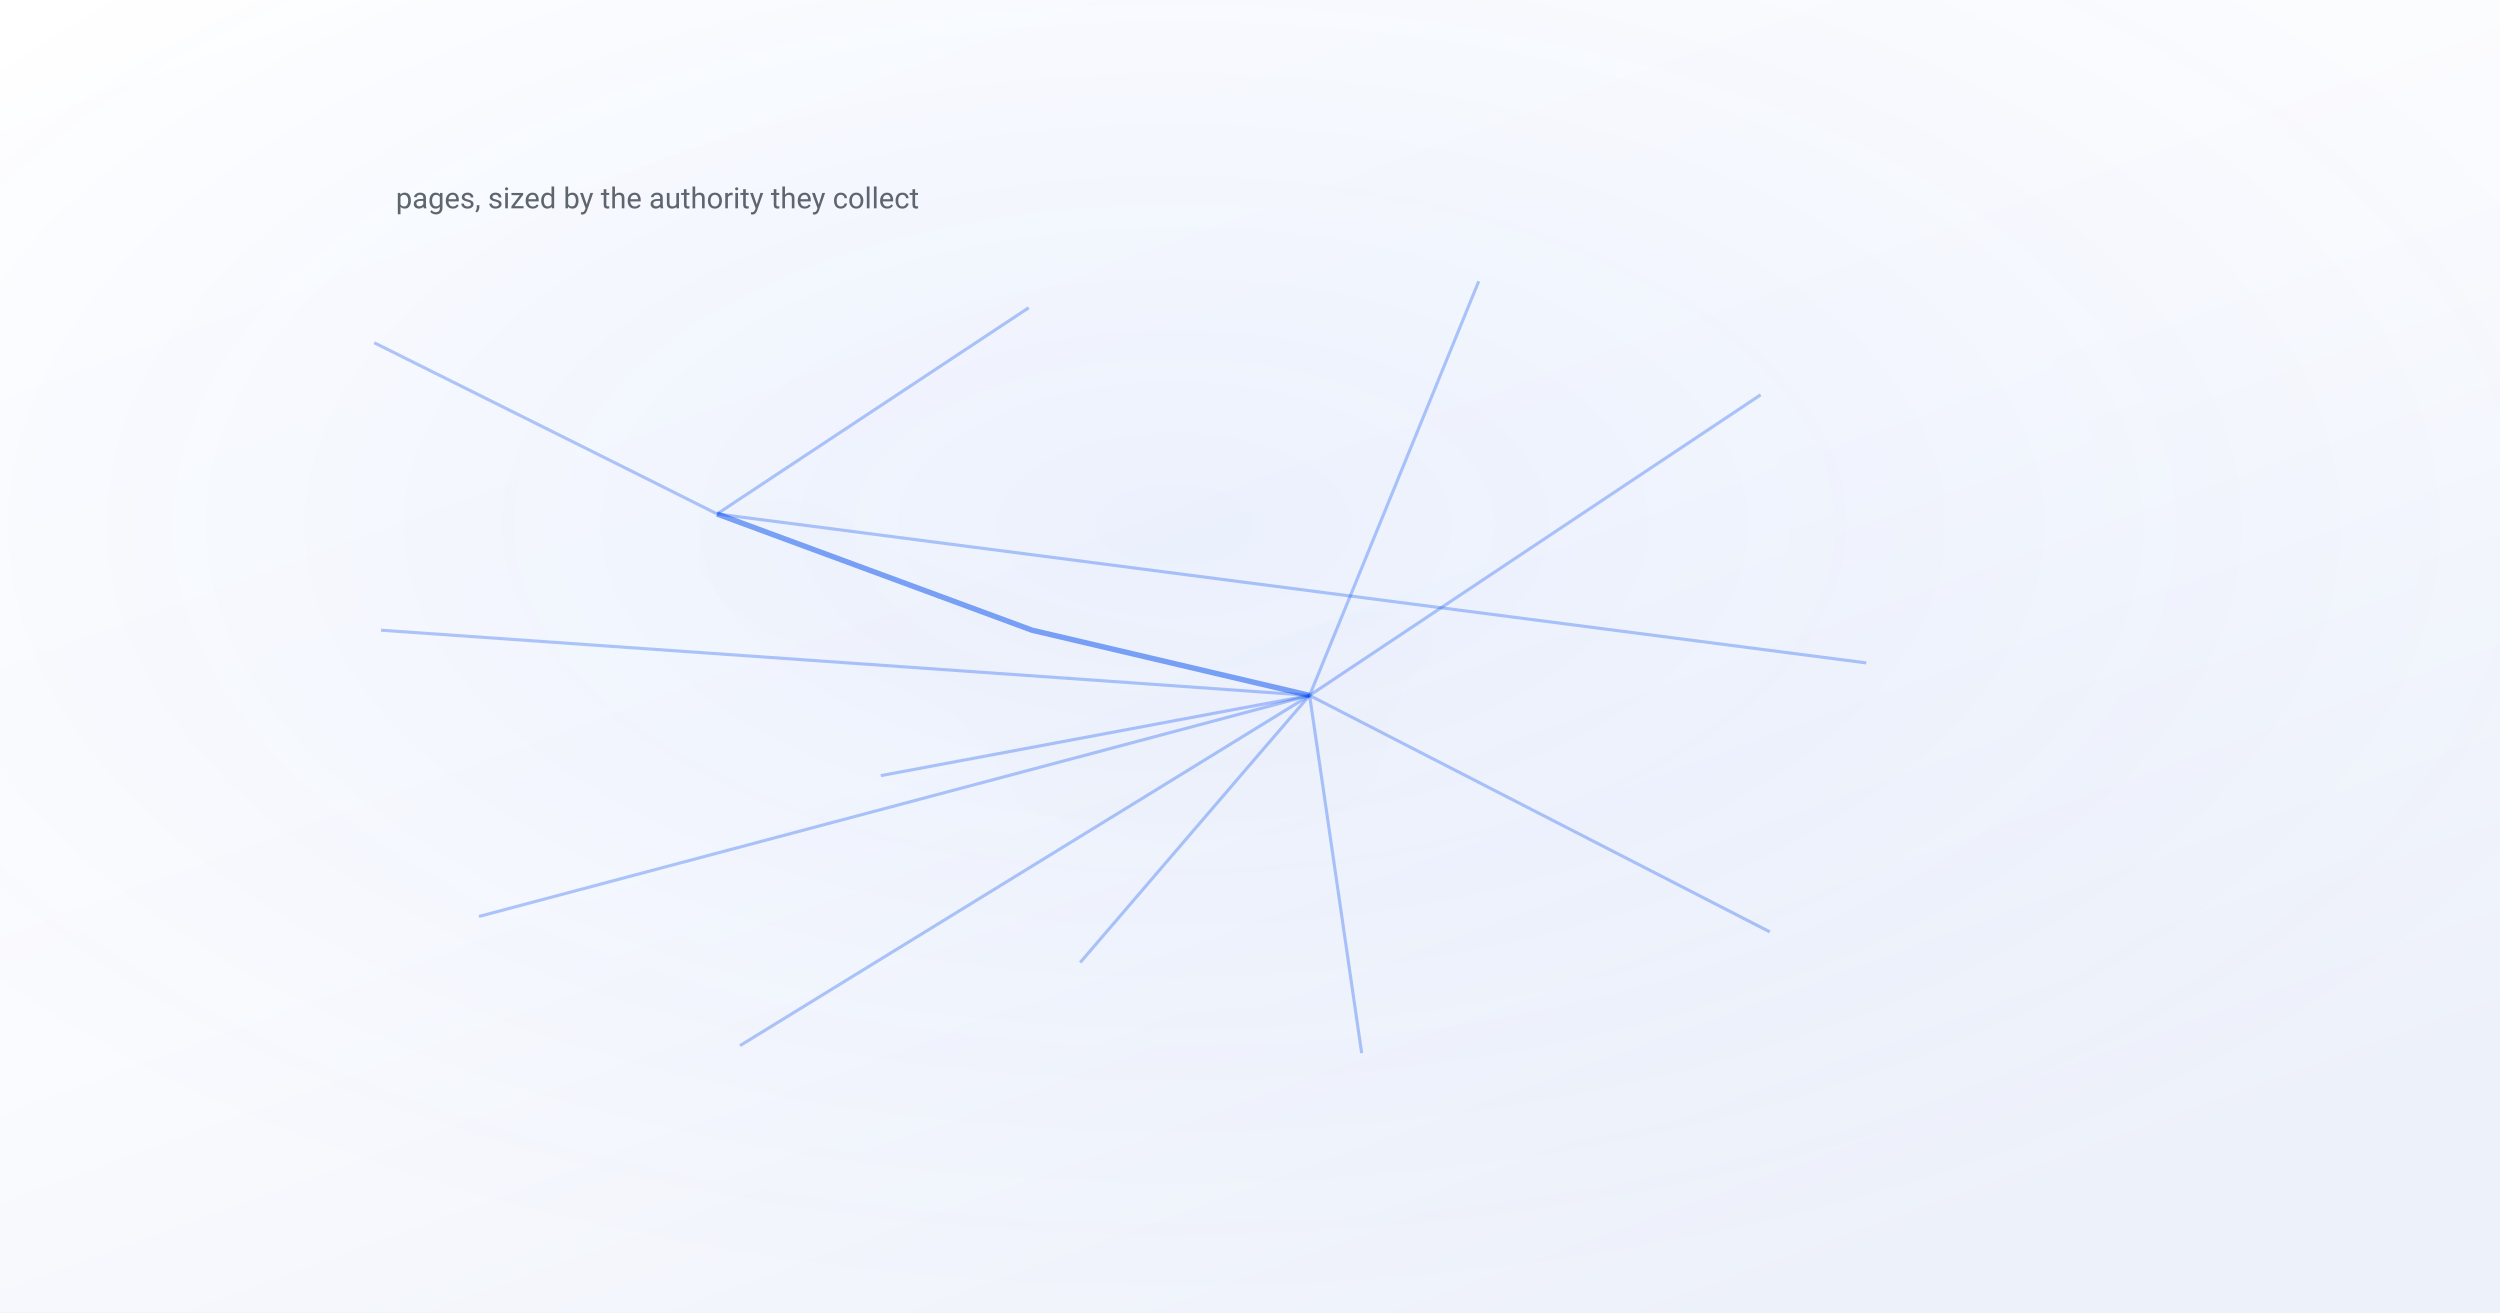
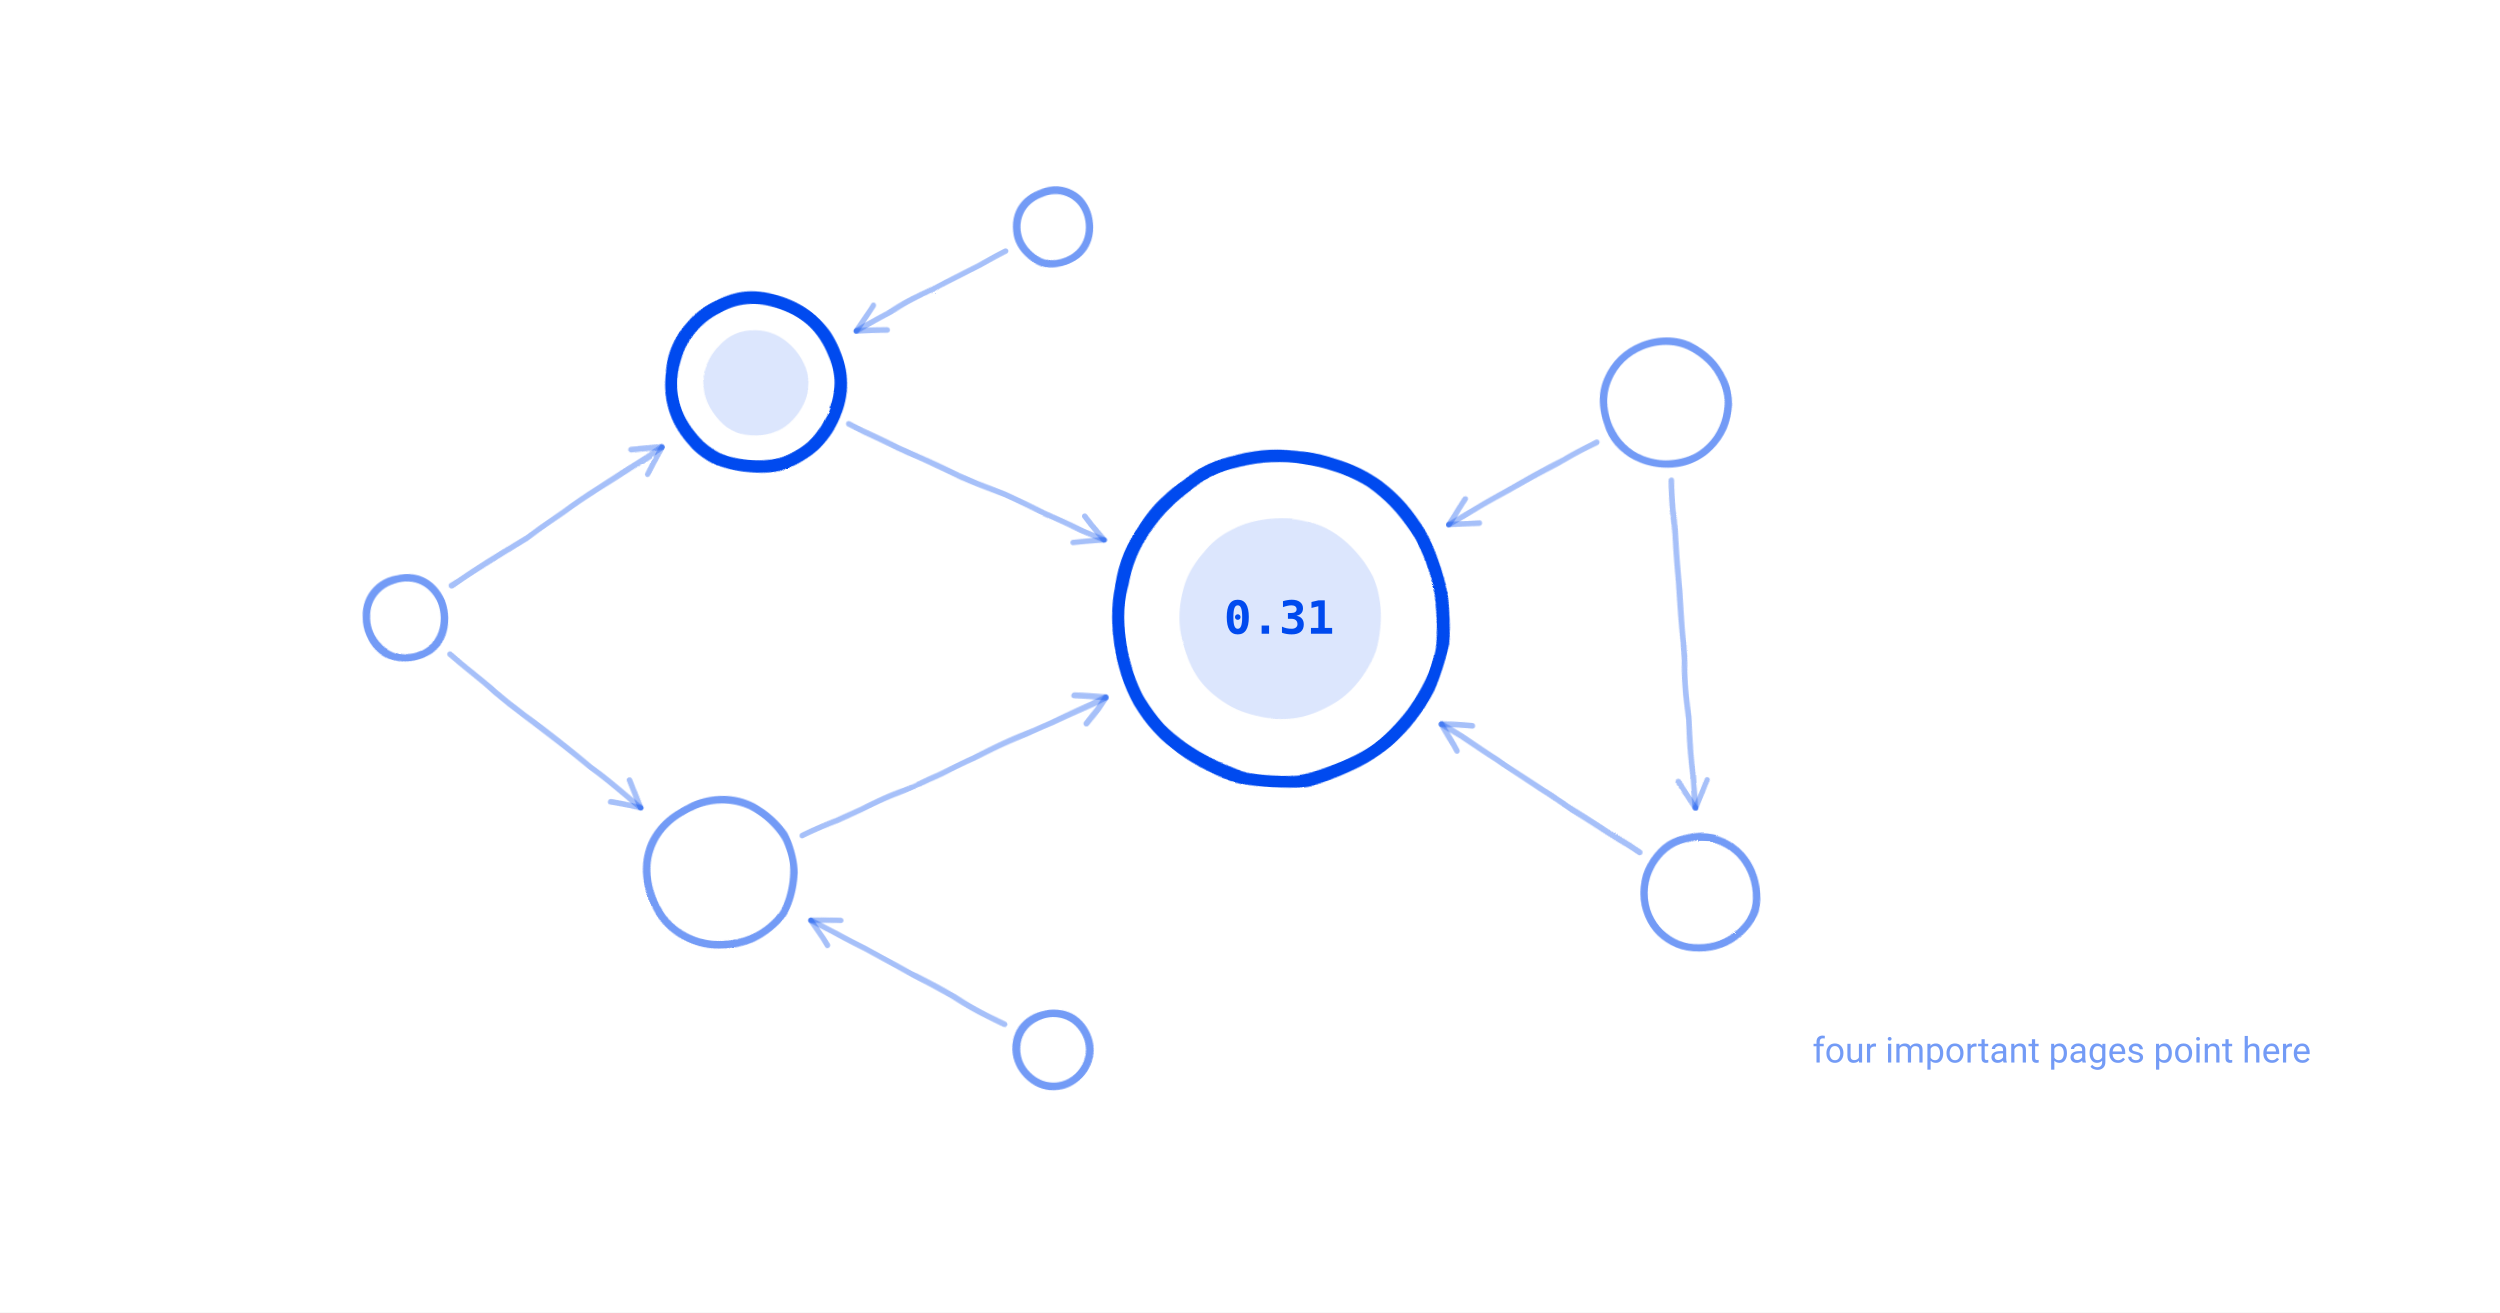
- <svg xmlns="http://www.w3.org/2000/svg" viewBox="0 0 1200 630" font-family="-apple-system, BlinkMacSystemFont, 'Segoe UI', 'DM Sans', Roboto, sans-serif">
+ <svg xmlns="http://www.w3.org/2000/svg" viewBox="0 0 1200 630" width="1200" height="630" role="img" stroke-linejoin="round" style="color:#004AEF">
  <defs>
-     <linearGradient id="bg" x1="0" y1="0" x2="0.7" y2="1">
-       <stop offset="0" stop-color="#ffffff" />
-       <stop offset="0.55" stop-color="#fafbfe" />
-       <stop offset="1" stop-color="#edf1fa" />
-     </linearGradient>
-     <radialGradient id="glow" cx="0.47" cy="0.4" r="0.6">
-       <stop offset="0" stop-color="#004aef" stop-opacity="0.06" />
-       <stop offset="1" stop-color="#004aef" stop-opacity="0" />
-     </radialGradient>
-     <filter id="lift" x="-25%" y="-25%" width="150%" height="160%">
-       <feDropShadow dx="0" dy="18" stdDeviation="24" flood-color="#0b1a3a" flood-opacity="0.11" />
+     <filter id="rough" x="-20%" y="-20%" width="140%" height="140%">
+       <feTurbulence type="turbulence" baseFrequency="0.016" numOctaves="2" seed="7" result="n" />
+       <feDisplacementMap in="SourceGraphic" in2="n" scale="2.4" xChannelSelector="R" yChannelSelector="G" />
    </filter>
  </defs>
-   <style>
-     /* 14s loop. Each class is a different kind of arrival, because the figures
-        are about different kinds of event: text is typed, a result appears, a
-        panel expands and pushes what is under it away, a curve is drawn. A fade
-        only says "this exists".
- 
-        `transform-box: fill-box` is what makes transform-origin mean the shape's
-        own box rather than the whole canvas. Without it a scaleX on a text line
-        grows from the middle of the page.
- 
-        Every class rests on the finished figure, and reduced motion paints that
-        frame directly. The og:image renderer forces reduced motion, so the still
-        it captures is always the completed drawing. Check this after any change
-        to the keyframes: a scaleY(0) that fails to reset removes the shape from
-        every social card, and nobody notices until someone shares the post. */
-     .c, .type, .pop, .rise, .expandy { transform-box: fill-box; }
- 
-     .c { opacity: 0; animation: fade 14s ease-in-out infinite; }
-     @keyframes fade { 0% { opacity: 0 } 20%, 88% { opacity: var(--o, 1) } 100% { opacity: 0 } }
- 
-     .type { opacity: 0; transform-origin: left center;
-              animation: type 14s cubic-bezier(0.25, 0.9, 0.3, 1) infinite; }
-     @keyframes type { 0% { opacity: 0; transform: scaleX(0) }
-                       6% { opacity: var(--o, 1); transform: scaleX(0) }
-                       22%, 88% { opacity: var(--o, 1); transform: scaleX(1) }
-                       100% { opacity: 0; transform: scaleX(1) } }
- 
-     .pop { opacity: 0; transform-origin: center;
-             animation: pop 14s cubic-bezier(0.34, 1.56, 0.64, 1) infinite; }
-     @keyframes pop { 0% { opacity: 0; transform: scale(0.6) }
-                      18%, 88% { opacity: var(--o, 1); transform: scale(1) }
-                      100% { opacity: 0; transform: scale(0.6) } }
- 
-     .rise { opacity: 0; animation: rise 14s cubic-bezier(0.2, 0.9, 0.3, 1) infinite; }
-     @keyframes rise { 0% { opacity: 0; transform: translateY(22px) }
-                       20%, 88% { opacity: var(--o, 1); transform: translateY(0) }
-                       100% { opacity: 0; transform: translateY(22px) } }
- 
-     .expandy { opacity: 0; transform-origin: top center;
-                 animation: expandy 14s cubic-bezier(0.2, 0.9, 0.25, 1) infinite; }
-     @keyframes expandy { 0% { opacity: 0; transform: scaleY(0) }
-                          6% { opacity: var(--o, 1); transform: scaleY(0) }
-                          24%, 88% { opacity: var(--o, 1); transform: scaleY(1) }
-                          100% { opacity: 0; transform: scaleY(0) } }
- 
-     .draw { stroke-dasharray: var(--len, 2000); stroke-dashoffset: var(--len, 2000);
-              animation: draw 14s ease-in-out infinite; }
-     @keyframes draw { 0% { stroke-dashoffset: var(--len, 2000) }
-                       26%, 88% { stroke-dashoffset: 0 }
-                       100% { stroke-dashoffset: var(--len, 2000) } }
- 
-     .mark { opacity: 0; animation: mark 14s ease infinite; }
-     @keyframes mark { 0%, 40% { opacity: 0 } 52%, 86% { opacity: 1 } 96%, 100% { opacity: 0 } }
- 
-     @media (prefers-reduced-motion: reduce) {
-       .c, .type, .pop, .rise, .expandy { opacity: var(--o, 1); transform: none; animation: none }
-       .draw { stroke-dashoffset: 0; animation: none }
-       .mark { opacity: 1; animation: none }
-     }
-   </style>
-   <rect width="1200" height="630" fill="url(#bg)" />
-   <rect width="1200" height="630" fill="url(#glow)" />
-   <defs>
-     <linearGradient id="gblue" x1="0" y1="0" x2="0.55" y2="1">
-       <stop offset="0" stop-color="#3d76ff" />
-       <stop offset="1" stop-color="#004aef" />
-     </linearGradient>
-     <linearGradient id="ggreen" x1="0" y1="0" x2="0.5" y2="1">
-       <stop offset="0" stop-color="#6df7cd" />
-       <stop offset="1" stop-color="#07ef9c" />
-     </linearGradient>
-     <linearGradient id="gcard" x1="0.1" y1="0" x2="0.3" y2="1">
-       <stop offset="0" stop-color="#ffffff" stop-opacity="0.96" />
-       <stop offset="1" stop-color="#ffffff" stop-opacity="0.74" />
-     </linearGradient>
-     <linearGradient id="gchip" x1="0" y1="0" x2="0" y2="1">
-       <stop offset="0" stop-color="#f4f7ff" />
-       <stop offset="1" stop-color="#e6ecfa" />
-     </linearGradient>
-   </defs>
-   <g filter="url(#lift)">
-     <path class="draw" d="M179.6 164.5 L308.5 228.8 L344.2 246.7" fill="none" stroke="#004aef" stroke-width="1.5" opacity="0.30" style="--len:800;animation-delay:0.00s" />
-     <path class="draw" d="M182.9 302.5 L531.1 326.9 L628.6 333.8" fill="none" stroke="#004aef" stroke-width="1.5" opacity="0.30" style="--len:800;animation-delay:0.05s" />
-     <path class="draw" d="M229.9 439.9 L539.3 357.6 L628.6 333.8" fill="none" stroke="#004aef" stroke-width="1.5" opacity="0.30" style="--len:800;animation-delay:0.10s" />
-     <path class="draw" d="M355.2 501.9 L566.7 371.9 L628.6 333.8" fill="none" stroke="#004aef" stroke-width="1.5" opacity="0.30" style="--len:800;animation-delay:0.15s" />
-     <path class="draw" d="M493.8 147.7 L376.5 225.3 L344.2 246.7" fill="none" stroke="#004aef" stroke-width="1.5" opacity="0.30" style="--len:800;animation-delay:0.20s" />
-     <path class="draw" d="M518.5 462.0 L603.8 362.6 L628.6 333.8" fill="none" stroke="#004aef" stroke-width="1.5" opacity="0.30" style="--len:800;animation-delay:0.25s" />
-     <path class="draw" d="M709.8 135.0 L645.9 291.5 L628.6 333.8" fill="none" stroke="#004aef" stroke-width="1.5" opacity="0.30" style="--len:800;animation-delay:0.30s" />
-     <path class="draw" d="M845.1 189.5 L675.1 302.8 L628.6 333.8" fill="none" stroke="#004aef" stroke-width="1.5" opacity="0.30" style="--len:800;animation-delay:0.35s" />
-     <path class="draw" d="M895.8 318.2 L467.0 262.6 L344.2 246.7" fill="none" stroke="#004aef" stroke-width="1.5" opacity="0.30" style="--len:800;animation-delay:0.40s" />
-     <path class="draw" d="M849.5 447.3 L678.2 359.3 L628.6 333.8" fill="none" stroke="#004aef" stroke-width="1.5" opacity="0.30" style="--len:800;animation-delay:0.45s" />
-     <path class="draw" d="M653.6 505.5 L634.3 372.7 L628.6 333.8" fill="none" stroke="#004aef" stroke-width="1.5" opacity="0.30" style="--len:800;animation-delay:0.50s" />
-     <path class="draw" d="M422.8 372.3 L583.1 342.3 L628.6 333.8" fill="none" stroke="#004aef" stroke-width="1.5" opacity="0.30" style="--len:800;animation-delay:0.55s" />
-     <path class="draw" d="M344.2 246.7 L495.4 302.5 L628.6 333.8" fill="none" stroke="#004aef" stroke-width="2.6" opacity="0.5" style="--len:800;animation-delay:0.62s" />
-     <circle class="pop" cx="179.6" cy="164.5" r="7" fill="url(#gblue)" style="--o:0.45;animation-delay:0.25s" />
-     <circle class="pop" cx="182.9" cy="302.5" r="7" fill="url(#gblue)" style="--o:0.45;animation-delay:0.29s" />
-     <circle class="pop" cx="229.9" cy="439.9" r="7" fill="url(#gblue)" style="--o:0.45;animation-delay:0.34s" />
-     <circle class="pop" cx="355.2" cy="501.9" r="7" fill="url(#gblue)" style="--o:0.45;animation-delay:0.39s" />
-     <circle class="pop" cx="493.8" cy="147.7" r="7" fill="url(#gblue)" style="--o:0.45;animation-delay:0.43s" />
-     <circle class="pop" cx="518.5" cy="462.0" r="7" fill="url(#gblue)" style="--o:0.45;animation-delay:0.47s" />
-     <circle class="pop" cx="709.8" cy="135.0" r="7" fill="url(#gblue)" style="--o:0.45;animation-delay:0.52s" />
-     <circle class="pop" cx="845.1" cy="189.5" r="7" fill="url(#gblue)" style="--o:0.45;animation-delay:0.56s" />
-     <circle class="pop" cx="895.8" cy="318.2" r="7" fill="url(#gblue)" style="--o:0.45;animation-delay:0.61s" />
-     <circle class="pop" cx="849.5" cy="447.3" r="7" fill="url(#gblue)" style="--o:0.45;animation-delay:0.66s" />
-     <circle class="pop" cx="653.6" cy="505.5" r="7" fill="url(#gblue)" style="--o:0.45;animation-delay:0.70s" />
-     <circle class="pop" cx="422.8" cy="372.3" r="7" fill="url(#gblue)" style="--o:0.45;animation-delay:0.74s" />
-     <circle class="pop" cx="344.2" cy="246.7" r="19" fill="url(#gblue)" style="--o:0.7;animation-delay:0.75s" />
-     <circle class="pop" cx="628.6" cy="333.8" r="46" fill="url(#ggreen)" style="--o:1;animation-delay:0.88s" />
+   <rect width="1200" height="630" fill="#FFFFFF" />
+   <g filter="url(#rough)">
+     <path d="M406.3,203.2 L529.8,258.5" fill="none" stroke="currentColor" stroke-opacity="0.35" stroke-width="2.7" stroke-linecap="round" />
+     <path d="M515.0,259.6 L529.8,258.5" fill="none" stroke="currentColor" stroke-opacity="0.35" stroke-width="2.7" stroke-linecap="round" />
+     <path d="M520.7,246.8 L529.8,258.5" fill="none" stroke="currentColor" stroke-opacity="0.35" stroke-width="2.7" stroke-linecap="round" />
+     <path d="M384.4,400.6 L530.0,334.4" fill="none" stroke="currentColor" stroke-opacity="0.35" stroke-width="2.7" stroke-linecap="round" />
+     <path d="M521.0,346.2 L530.0,334.4" fill="none" stroke="currentColor" stroke-opacity="0.35" stroke-width="2.7" stroke-linecap="round" />
+     <path d="M515.2,333.4 L530.0,334.4" fill="none" stroke="currentColor" stroke-opacity="0.35" stroke-width="2.7" stroke-linecap="round" />
+     <path d="M765.9,211.2 L694.5,251.1" fill="none" stroke="currentColor" stroke-opacity="0.35" stroke-width="2.7" stroke-linecap="round" />
+     <path d="M702.5,238.7 L694.5,251.1" fill="none" stroke="currentColor" stroke-opacity="0.35" stroke-width="2.7" stroke-linecap="round" />
+     <path d="M709.3,250.9 L694.5,251.1" fill="none" stroke="currentColor" stroke-opacity="0.35" stroke-width="2.7" stroke-linecap="round" />
+     <path d="M786.3,408.7 L691.3,346.7" fill="none" stroke="currentColor" stroke-opacity="0.35" stroke-width="2.7" stroke-linecap="round" />
+     <path d="M706.0,347.9 L691.3,346.7" fill="none" stroke="currentColor" stroke-opacity="0.35" stroke-width="2.7" stroke-linecap="round" />
+     <path d="M698.3,359.6 L691.3,346.7" fill="none" stroke="currentColor" stroke-opacity="0.35" stroke-width="2.7" stroke-linecap="round" />
+     <path d="M216.3,281.2 L316.8,213.8" fill="none" stroke="currentColor" stroke-opacity="0.35" stroke-width="2.7" stroke-linecap="round" />
+     <path d="M309.9,226.8 L316.8,213.8" fill="none" stroke="currentColor" stroke-opacity="0.35" stroke-width="2.7" stroke-linecap="round" />
+     <path d="M302.1,215.2 L316.8,213.8" fill="none" stroke="currentColor" stroke-opacity="0.35" stroke-width="2.7" stroke-linecap="round" />
+     <path d="M482.2,491.0 L388.6,441.4" fill="none" stroke="currentColor" stroke-opacity="0.35" stroke-width="2.7" stroke-linecap="round" />
+     <path d="M403.3,441.3 L388.6,441.4" fill="none" stroke="currentColor" stroke-opacity="0.35" stroke-width="2.7" stroke-linecap="round" />
+     <path d="M396.8,453.7 L388.6,441.4" fill="none" stroke="currentColor" stroke-opacity="0.35" stroke-width="2.7" stroke-linecap="round" />
+     <path d="M482.2,120.1 L410.2,158.0" fill="none" stroke="currentColor" stroke-opacity="0.35" stroke-width="2.7" stroke-linecap="round" />
+     <path d="M418.5,145.8 L410.2,158.0" fill="none" stroke="currentColor" stroke-opacity="0.35" stroke-width="2.7" stroke-linecap="round" />
+     <path d="M425.0,158.1 L410.2,158.0" fill="none" stroke="currentColor" stroke-opacity="0.35" stroke-width="2.7" stroke-linecap="round" />
+     <path d="M214.9,313.1 L307.0,387.5" fill="none" stroke="currentColor" stroke-opacity="0.35" stroke-width="2.7" stroke-linecap="round" />
+     <path d="M292.5,384.8 L307.0,387.5" fill="none" stroke="currentColor" stroke-opacity="0.35" stroke-width="2.7" stroke-linecap="round" />
+     <path d="M301.3,373.9 L307.0,387.5" fill="none" stroke="currentColor" stroke-opacity="0.35" stroke-width="2.7" stroke-linecap="round" />
+     <path d="M801.5,230.4 L812.7,386.9" fill="none" stroke="currentColor" stroke-opacity="0.35" stroke-width="2.7" stroke-linecap="round" />
+     <path d="M804.8,374.4 L812.7,386.9" fill="none" stroke="currentColor" stroke-opacity="0.35" stroke-width="2.7" stroke-linecap="round" />
+     <path d="M818.7,373.4 L812.7,386.9" fill="none" stroke="currentColor" stroke-opacity="0.35" stroke-width="2.7" stroke-linecap="round" />
+     <circle cx="614.0" cy="296.2" r="78.3" fill="#FFFFFF" stroke="currentColor" stroke-opacity="1.00" stroke-width="6.0" />
+     <circle cx="614.0" cy="296.2" r="48.5" fill="currentColor" fill-opacity="0.14" />
+     <circle cx="362.0" cy="183.4" r="40.5" fill="#FFFFFF" stroke="currentColor" stroke-opacity="1.00" stroke-width="6.0" />
+     <circle cx="362.0" cy="183.4" r="25.1" fill="currentColor" fill-opacity="0.14" />
+     <circle cx="345.2" cy="418.4" r="35.1" fill="#FFFFFF" stroke="currentColor" stroke-opacity="0.55" stroke-width="3.6" />
+     <circle cx="798.8" cy="192.8" r="29.7" fill="#FFFFFF" stroke="currentColor" stroke-opacity="0.55" stroke-width="3.6" />
+     <circle cx="815.6" cy="427.8" r="27.0" fill="#FFFFFF" stroke="currentColor" stroke-opacity="0.55" stroke-width="3.6" />
+     <circle cx="194.0" cy="296.2" r="18.9" fill="#FFFFFF" stroke="currentColor" stroke-opacity="0.55" stroke-width="3.6" />
+     <circle cx="504.8" cy="503.0" r="17.6" fill="#FFFFFF" stroke="currentColor" stroke-opacity="0.55" stroke-width="3.6" />
+     <circle cx="504.8" cy="108.2" r="17.6" fill="#FFFFFF" stroke="currentColor" stroke-opacity="0.55" stroke-width="3.6" />
  </g>
-   <g class="mark">
-     <line x1="648.6" y1="335.8" x2="690.6" y2="335.8" stroke="#04815a" stroke-width="1.4" />
-     <text x="700.6" y="329.8" font-size="17" fill="#04815a">rank is what other</text>
-     <text x="700.6" y="351.8" font-size="17" fill="#04815a">pages give you</text>
-   </g>
-   <text x="190.0" y="100.0" text-anchor="start" font-size="14" fill="#5f656d" font-weight="400">pages, sized by the authority they collect</text>
+   <text x="614.0" y="304.2" font-family="ui-monospace, SFMono-Regular, Menlo, Consolas, monospace" font-size="22" font-weight="600" fill="currentColor" fill-opacity="1.00" text-anchor="middle" xml:space="preserve">0.31</text>
+   <text x="870.0" y="510.0" font-family="system-ui, -apple-system, Segoe UI, Roboto, Helvetica, Arial, sans-serif" font-size="17" font-weight="400" fill="currentColor" fill-opacity="0.55" text-anchor="start" xml:space="preserve">four important pages point here</text>
</svg>
